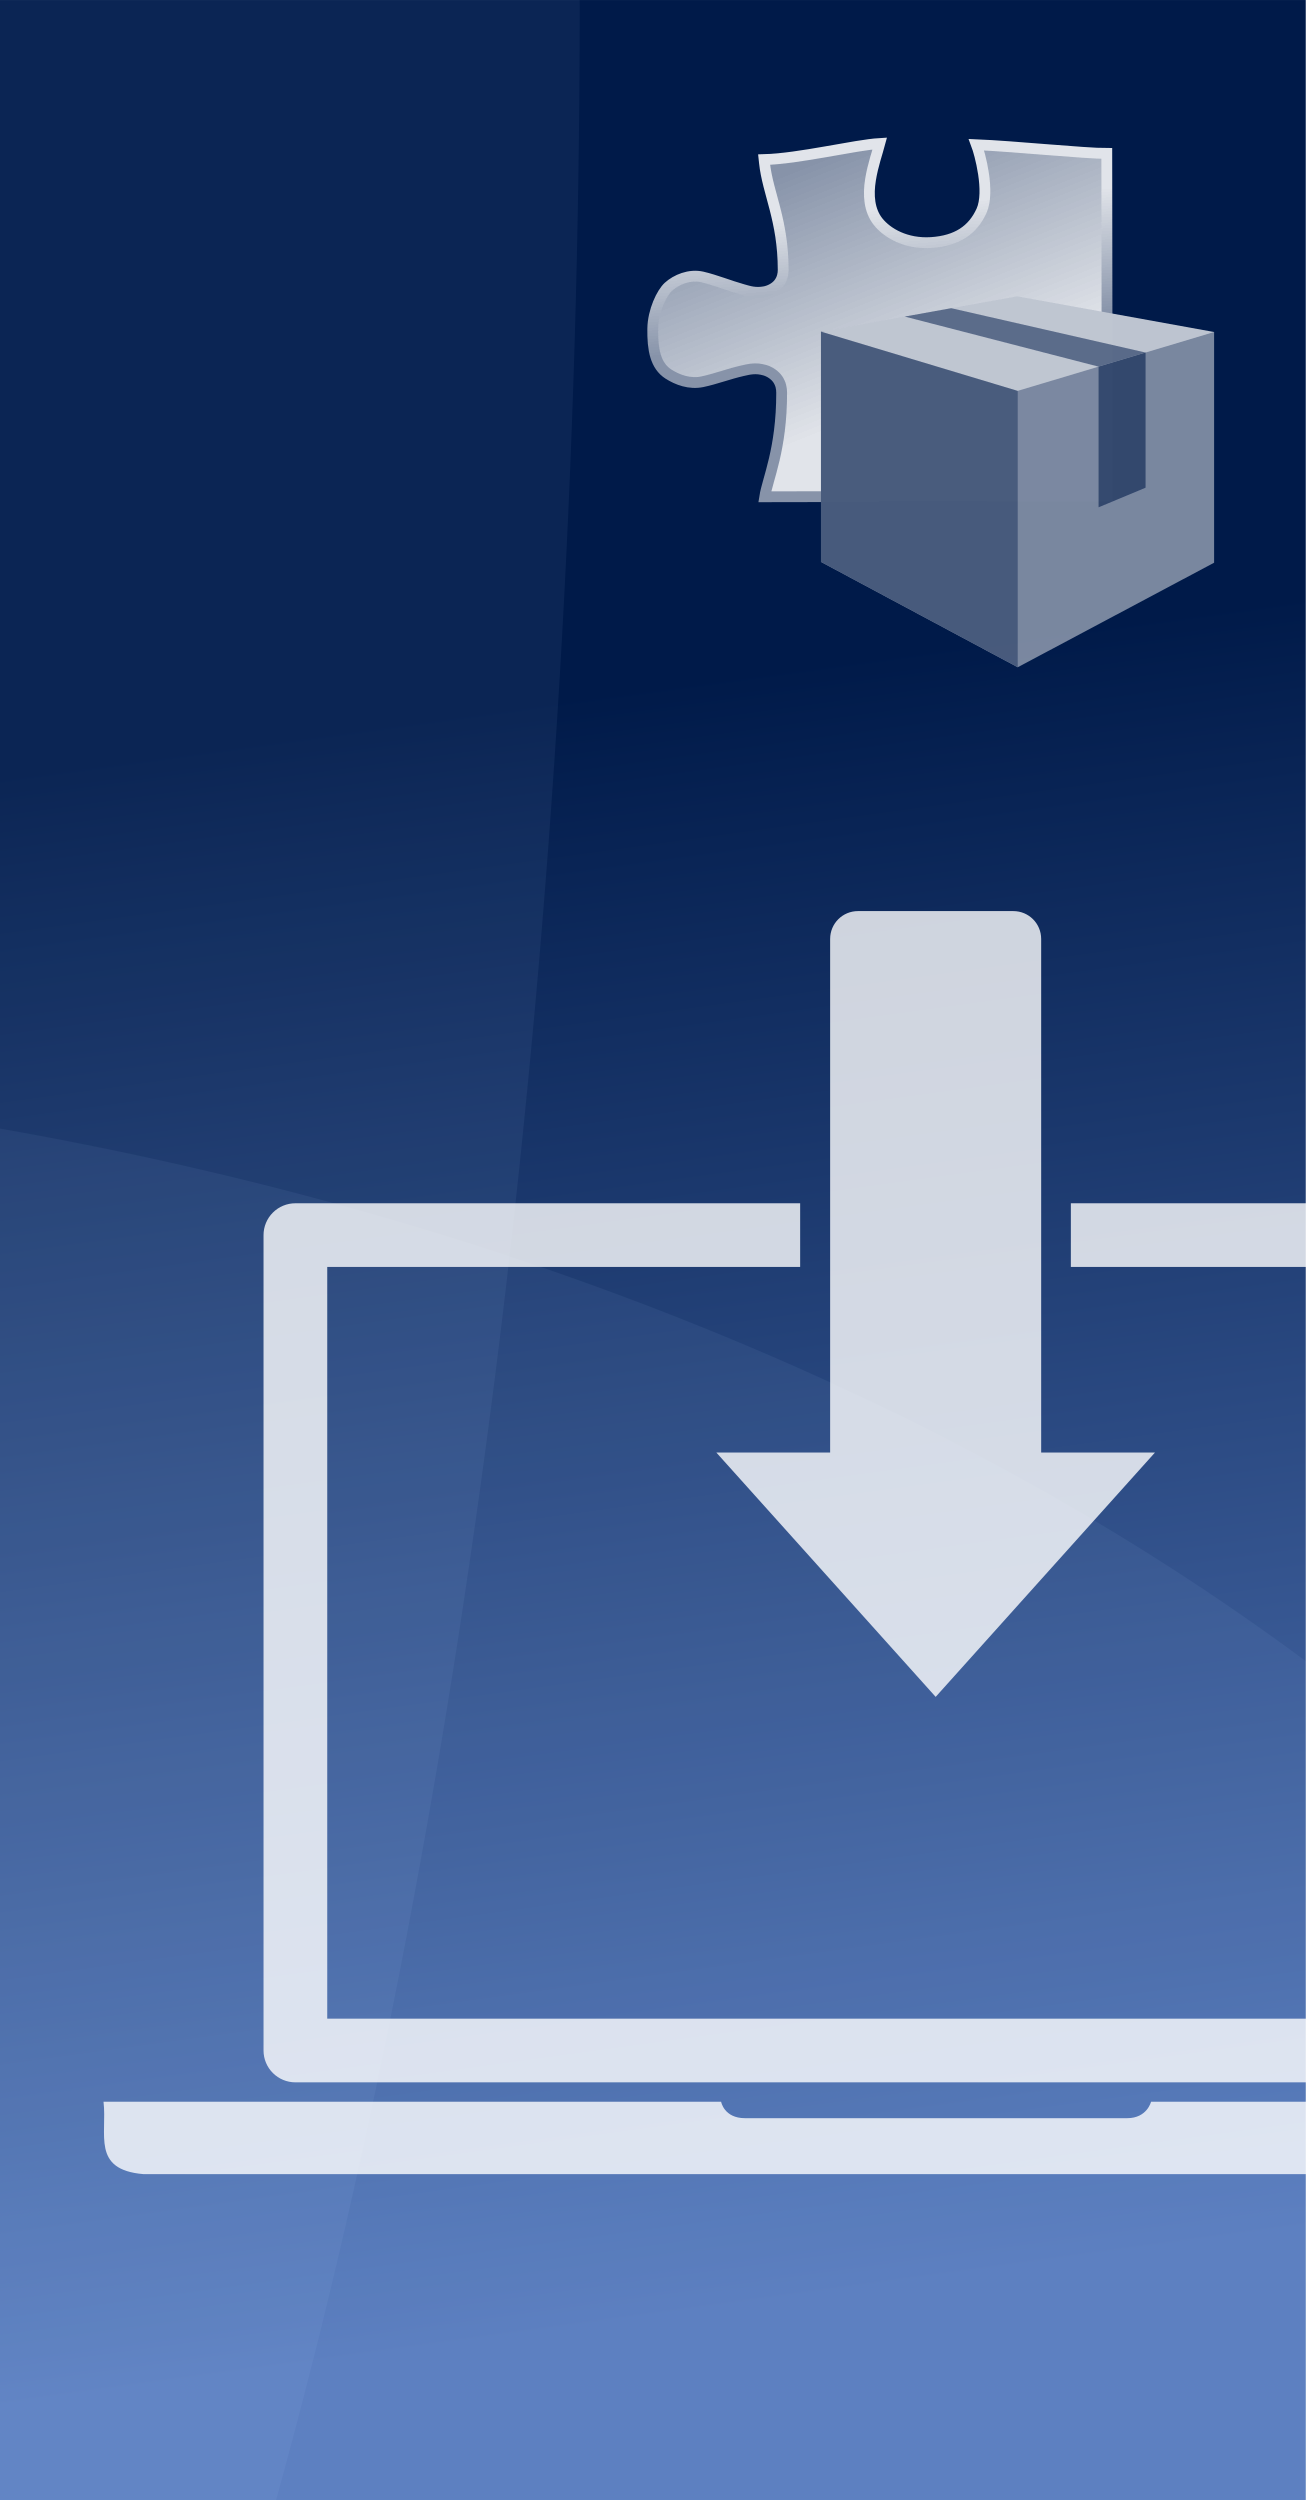
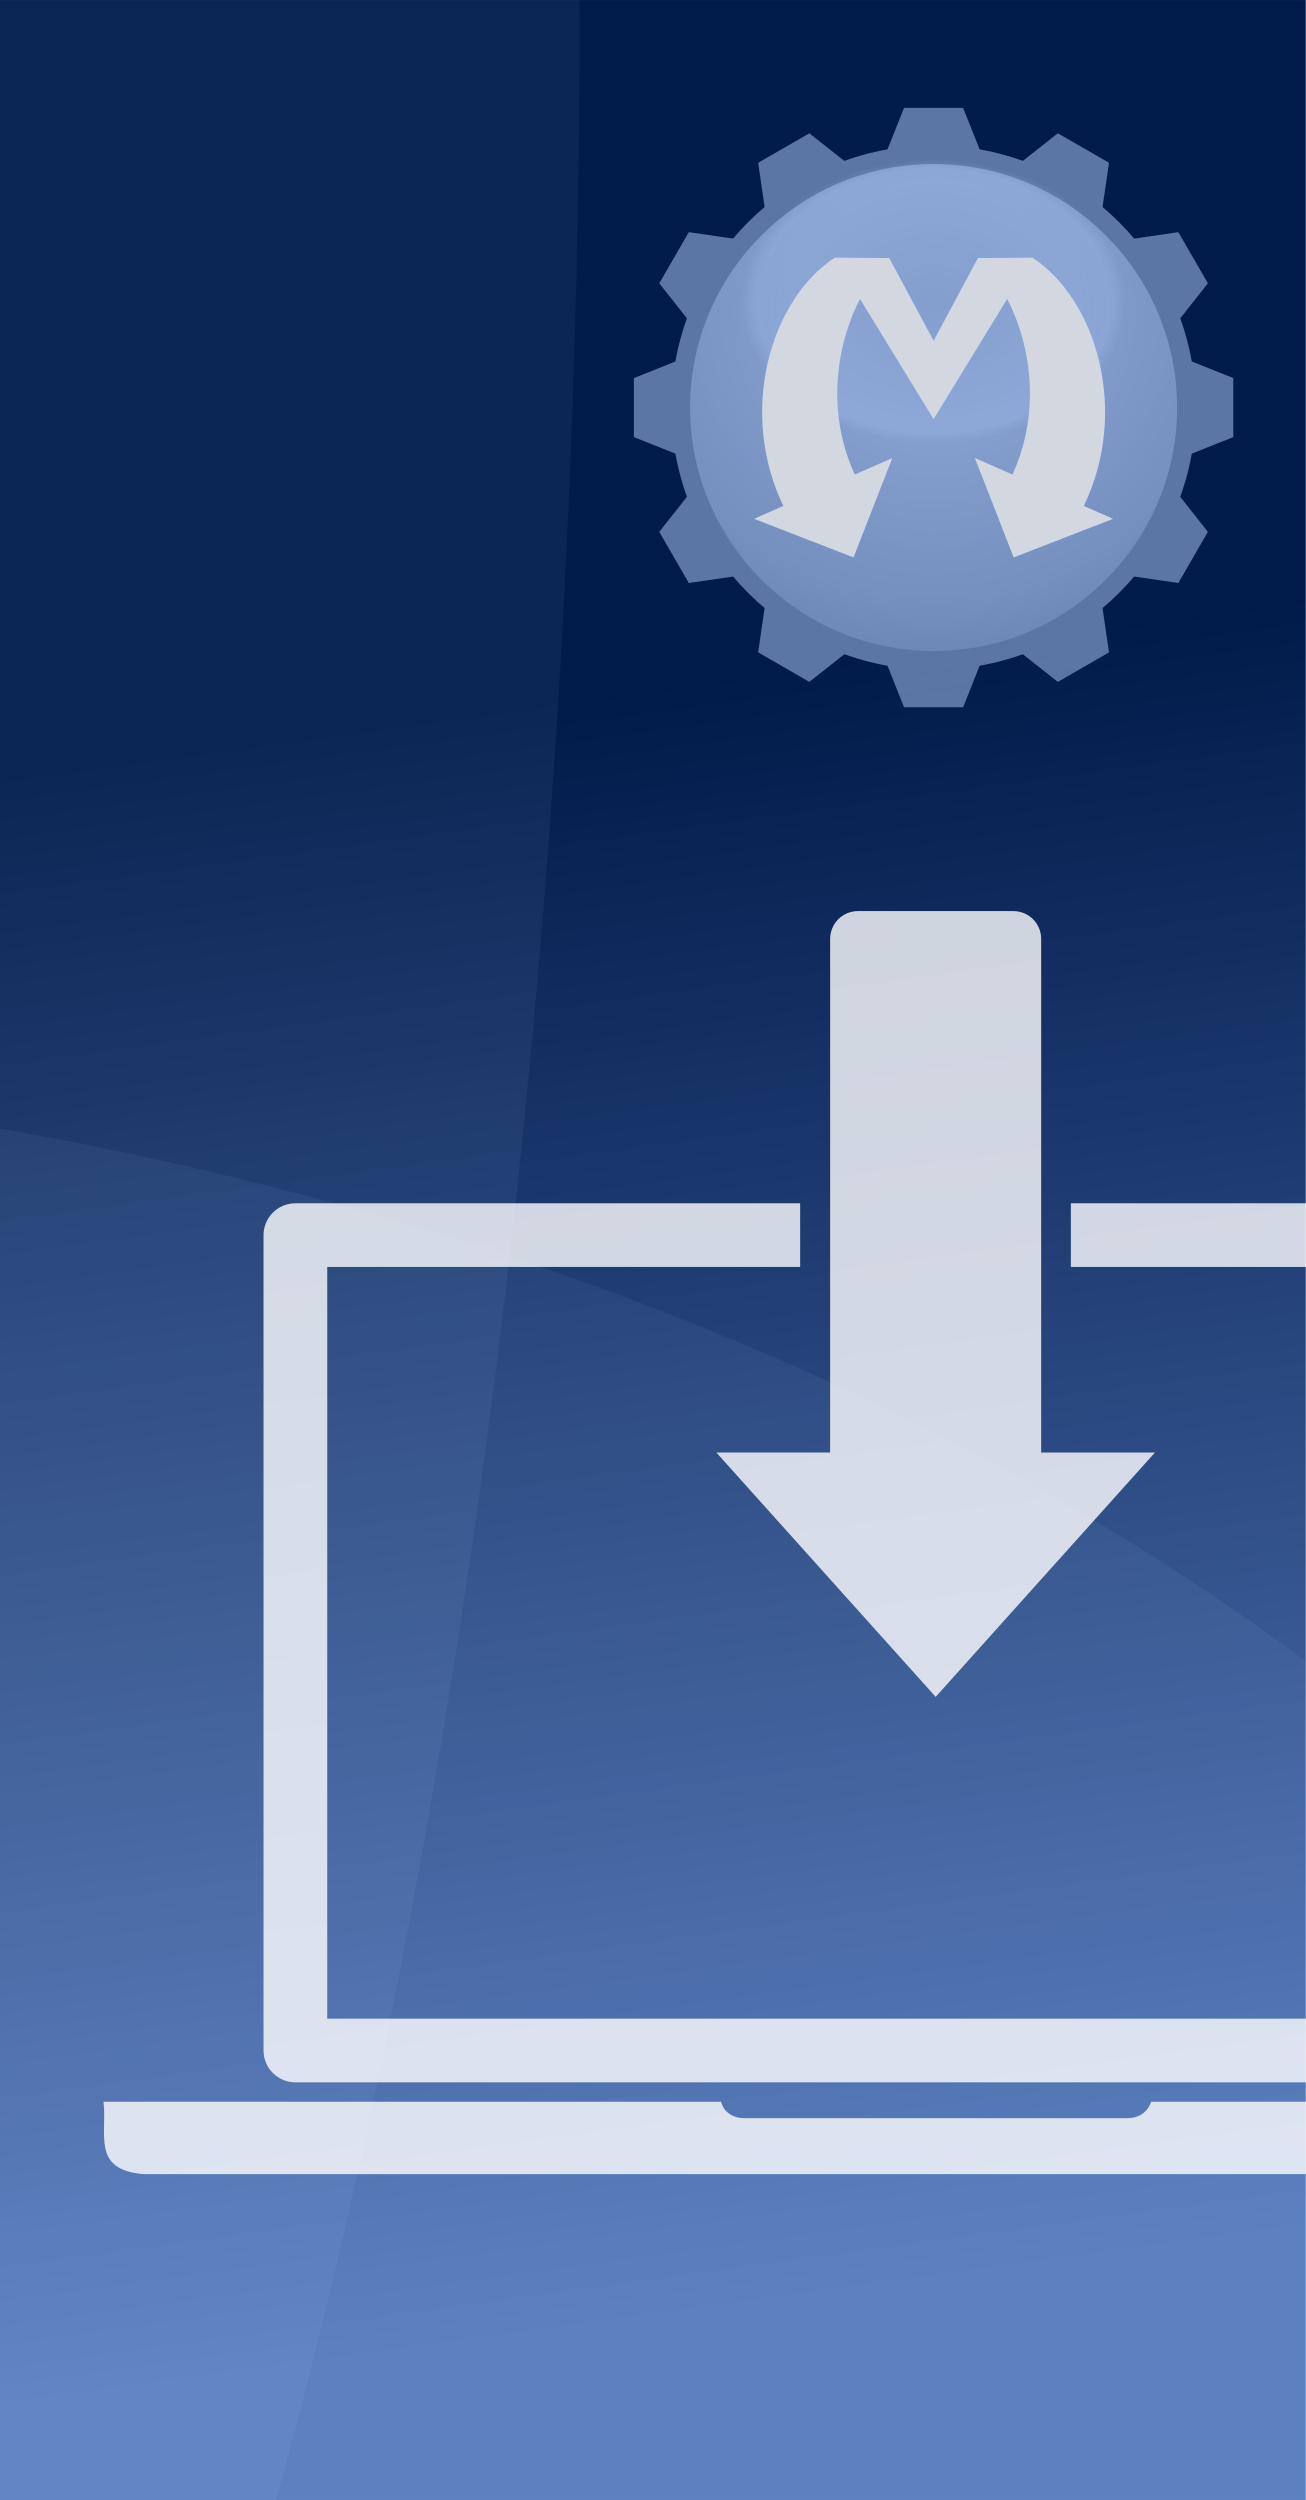
- <svg xmlns="http://www.w3.org/2000/svg" xmlns:xlink="http://www.w3.org/1999/xlink" width="164" height="314" viewBox="0 0 43.392 83.079" version="1.1" id="svg8" enable-background="new">
+ <svg xmlns="http://www.w3.org/2000/svg" xmlns:xlink="http://www.w3.org/1999/xlink" width="164" height="314" viewBox="0 0 43.392 83.079" version="1.1" id="svg8" enable-background="new" xml:space="preserve">
  <defs id="defs2">
    <linearGradient id="linearGradient831">
      <stop style="stop-color:#001a49;stop-opacity:1" offset="0" id="stop827" />
      <stop style="stop-color:#577bbd;stop-opacity:1" offset="1" id="stop829" />
    </linearGradient>
    <linearGradient xlink:href="#linearGradient831" id="linearGradient833" x1="10.634" y1="238.256" x2="21.055" y2="289.857" gradientUnits="userSpaceOnUse" gradientTransform="matrix(1.490909,0,0,1.012903,0.3077209,-3.914051)" />
    <linearGradient id="linearGradient874">
      <stop id="stop870" offset="0" style="stop-color:#f0f0f0;stop-opacity:1" />
      <stop id="stop872" offset="1" style="stop-color:#c3c3c3;stop-opacity:1" />
    </linearGradient>
    <filter style="color-interpolation-filters:sRGB" id="filter2278" x="0" y="0" width="1" height="1">
      <feBlend mode="hard-light" in2="BackgroundImage" id="feBlend2280" />
    </filter>
    <linearGradient xlink:href="#linearGradient874" id="linearGradient17758" x1="162.149" y1="34.538" x2="121.697" y2="69.23" gradientUnits="userSpaceOnUse" spreadMethod="pad" gradientTransform="matrix(0.7833541,-1.870486,-1.710381,-0.8669992,63.9942,420.2661)" />
    <linearGradient xlink:href="#linearGradient874" id="linearGradient49402" x1="205.537" y1="21.959" x2="170.945" y2="7.008" gradientUnits="userSpaceOnUse" gradientTransform="matrix(-1.144269,0.660644,-0.660644,-1.144269,315.6224,74.91676)" />
+     <linearGradient id="linearGradient55">
+       <stop style="stop-color:#feb114;stop-opacity:1;" offset="0.366" id="stop53" />
+       <stop style="stop-color:#fe9800;stop-opacity:1;" offset="0.785" id="stop54" />
+       <stop style="stop-color:#fe8000;stop-opacity:1;" offset="1" id="stop55" />
+     </linearGradient>
+     <linearGradient id="linearGradient33">
+       <stop style="stop-color:#ffffff;stop-opacity:0;" offset="0" id="stop34" />
+       <stop style="stop-color:#ffffff;stop-opacity:0.18;" offset="0.387" id="stop37" />
+       <stop style="stop-color:#ffffff;stop-opacity:0;" offset="0.418" id="stop36" />
+       <stop style="stop-color:#ffffff;stop-opacity:0;" offset="1" id="stop35" />
+     </linearGradient>
+     <radialGradient xlink:href="#linearGradient33" id="radialGradient36" cx="31.491" cy="250.004" fx="31.491" fy="250.004" r="32.808" gradientUnits="userSpaceOnUse" gradientTransform="matrix(1.585022,-9.6130467e-7,1.7941217e-8,1.169818,-16.04716,-41.36388)" />
+     <radialGradient xlink:href="#linearGradient55" id="radialGradient53" cx="33.869" cy="252.428" fx="33.869" fy="252.428" r="29.633" gradientUnits="userSpaceOnUse" gradientTransform="matrix(1.39117,0,0,1.352042,-13.24628,-88.72335)" />
  </defs>
  <g id="layer1" transform="translate(0,-213.9208)" style="opacity:1">
    <rect style="opacity:1;fill:url(#linearGradient833);fill-opacity:1;stroke:none;stroke-width:2.458;stroke-linecap:butt;stroke-linejoin:round;stroke-miterlimit:4;stroke-dasharray:none;stroke-dashoffset:19.75;stroke-opacity:1;paint-order:normal" id="rect815" width="43.392" height="83.079" x="0" y="213.921" />
    <path style="opacity:1;fill:#b9d2ff;fill-opacity:0.063;fill-rule:nonzero;stroke:none;stroke-width:2.442;stroke-linecap:butt;stroke-linejoin:round;stroke-miterlimit:4;stroke-dasharray:none;stroke-dashoffset:19.75;stroke-opacity:1;paint-order:normal" d="m 0,251.426 v 45.574 H 43.392 V 269.125 A 88.56,59.254 0 0 0 0,251.426 Z" id="path842" />
    <path style="opacity:1;fill:#b9d5ff;fill-opacity:0.063;stroke:none;stroke-width:2.013;stroke-linecap:butt;stroke-linejoin:round;stroke-miterlimit:4;stroke-dasharray:none;stroke-dashoffset:19.75;stroke-opacity:1;paint-order:normal" d="m 0,213.921 v 83.079 h 9.177 a 46.994,134.185 0 0 0 10.088,-82.827 46.994,134.185 0 0 0 -0.003,-0.252 z" id="rect862" />
    <g id="g2276" style="opacity:0.8;filter:url(#filter2278)" transform="translate(0,2.116667)">
      <path id="rect2194" transform="matrix(0.2645833,0,0,0.2645833,0,213.9208)" d="m 37.102,143.131 a 4,4 0 0 0 -4.002,4.002 v 102.408 a 4,4 0 0 0 4.002,4.002 H 197.945 a 4,4 0 0 0 4.002,-4.002 V 147.133 a 4,4 0 0 0 -4.002,-4.002 H 134.5 v 7.996 h 59.445 v 94.414 H 41.102 V 151.127 H 100.5 v -7.996 z" style="color:#000000;font-style:normal;font-variant:normal;font-weight:normal;font-stretch:normal;font-size:medium;line-height:normal;font-family:sans-serif;font-variant-ligatures:normal;font-variant-position:normal;font-variant-caps:normal;font-variant-numeric:normal;font-variant-alternates:normal;font-feature-settings:normal;text-indent:0;text-align:start;text-decoration:none;text-decoration-line:none;text-decoration-style:solid;text-decoration-color:#000000;letter-spacing:normal;word-spacing:normal;text-transform:none;writing-mode:lr-tb;direction:ltr;text-orientation:mixed;dominant-baseline:auto;baseline-shift:baseline;text-anchor:start;white-space:normal;shape-padding:0;clip-rule:nonzero;display:inline;overflow:visible;visibility:visible;opacity:1;isolation:auto;mix-blend-mode:normal;color-interpolation:sRGB;color-interpolation-filters:linearRGB;solid-color:#000000;solid-opacity:1;vector-effect:none;fill:#ffffff;fill-opacity:1;fill-rule:nonzero;stroke:none;stroke-width:8;stroke-linecap:round;stroke-linejoin:round;stroke-miterlimit:4;stroke-dasharray:none;stroke-dashoffset:19.75;stroke-opacity:1;paint-order:normal;color-rendering:auto;image-rendering:auto;shape-rendering:auto;text-rendering:auto;enable-background:accumulate" />
      <path id="path2196" d="M 58.737,281.648 H 38.252 c 0,0 -0.13,0.547 -0.794,0.547 h -12.7 c -0.699,0 -0.794,-0.547 -0.794,-0.547 H 3.44 c 0.128,1.087 -0.405,2.258 1.323,2.406 H 57.15 c 1.126,-0.017 1.701,-0.548 1.587,-2.406 z" style="fill:#ffffff;fill-opacity:1;stroke:none;stroke-width:0.265px;stroke-linecap:butt;stroke-linejoin:miter;stroke-opacity:1" />
      <path id="rect2200" d="m 28.513,242.081 c -0.513,0 -0.926,0.413 -0.926,0.926 v 17.068 h -3.781 l 7.288,8.119 7.287,-8.119 h -3.781 v -17.068 c 0,-0.513 -0.413,-0.926 -0.926,-0.926 z" style="opacity:1;fill:#ffffff;fill-opacity:1;fill-rule:nonzero;stroke:none;stroke-width:2.117;stroke-linecap:round;stroke-linejoin:round;stroke-miterlimit:4;stroke-dasharray:none;stroke-dashoffset:19.75;stroke-opacity:1;paint-order:normal" />
    </g>
-     <g id="layer1-5" transform="matrix(0.2834621,0,0,0.2834621,21.32564,152.5872)" style="opacity:1;mix-blend-mode:hard-light">
+     <g id="layer1-5" transform="matrix(0.2834621,0,0,0.2834621,21.32564,152.5872)" style="display:none;opacity:1;mix-blend-mode:hard-light">
      <path d="m 170.879,141.14 c -7.133,-0.974 -18.914,-6.373 -41.517,-5.889 -1.652,0.035 -3.504,0.399 -5.242,1.618 -1.738,1.219 -3.025,3.323 -3.535,5.179 -1.021,3.713 -0.276,6.335 0.374,8.962 1.3,5.254 3.54,10.809 4.7,15.881 1.16,5.073 -0.607,9.972 -2.801,13.542 -3.191,5.191 -9.587,6.53 -17.89,6.568 -7.135,0.033 -14.353,-3.31 -16.817,-5.914 -2.796,-2.955 -5.248,-8.224 -4.135,-13.429 1.113,-5.205 3.321,-10.942 4.664,-16.15 0.672,-2.604 1.434,-5.014 0.689,-8.667 -0.373,-1.826 -1.5,-4.135 -3.326,-5.527 -1.826,-1.392 -3.83,-1.727 -5.487,-1.691 -20.011,0.428 -30.264,6.759 -42.492,8.312 -0.352,0.044 -0.843,0.106 -1.208,0.153 -0.629,-13.895 -6.558,-36.051 -7.332,-45.856 3.52,0.859 8.604,2.567 14.41,3.394 6.245,0.889 12.316,0.277 16.708,-3.354 4.392,-3.632 8.715,-11.205 7.844,-21.315 C 67.614,66.845 63.27,60.611 55.502,57.261 47.734,53.911 32.558,58.454 29.24,59.786 29.539,45.286 31.879,16.25 31.672,7.921 L 167.888,5.005 Z" style="display:inline;fill:url(#linearGradient17758);fill-opacity:1;stroke:url(#linearGradient49402);stroke-width:4.302;stroke-linecap:square;stroke-linejoin:miter;stroke-miterlimit:4;stroke-dasharray:none" id="path13033" transform="matrix(-0.00592677,0.294805,-0.294805,-0.00592677,57.04487,225.0716)" />
      <g id="g861" style="display:inline;opacity:0.99;fill:#e1b84f;fill-opacity:1;stroke:none;stroke-width:7.559;stroke-linecap:round;stroke-linejoin:miter;stroke-miterlimit:4;stroke-dasharray:none;stroke-dashoffset:19.75;stroke-opacity:1;paint-order:normal" transform="matrix(0.4152143,0,0,0.4152143,16.74893,173.8105)">
        <path d="M 65.824,196.283 10.274,196.142 v 65.023 l 55.55,29.739 55.451,-29.519 v -65.136 z" style="fill:#bcbcbc;fill-opacity:1;stroke:none;stroke-width:1.302" id="path886" />
        <path d="m 10.274,196.142 55.55,0.141 V 290.904 L 10.274,261.165 Z" style="fill:#a3a3a3;fill-opacity:1;stroke:none;stroke-width:1.302" id="path888" />
        <path d="M 10.274,196.142 65.824,212.868 121.275,196.249 65.651,186.171 Z" style="display:inline;fill:#dfdfdf;fill-opacity:1;stroke:none;stroke-width:1.302" id="path884" />
        <path style="fill:#acacac;fill-opacity:1;stroke:none;stroke-width:0.265px;stroke-linecap:butt;stroke-linejoin:miter;stroke-opacity:1" d="m 33.916,191.885 54.737,14.141 13.273,-3.978 -54.884,-12.526 z" id="path894" />
        <path style="fill:#999999;fill-opacity:1;stroke:none;stroke-width:0.265px;stroke-linecap:butt;stroke-linejoin:miter;stroke-opacity:1" d="m 88.653,206.026 v 39.716 l 13.273,-5.538 v -38.156 z" id="path896" />
      </g>
    </g>
+     <g id="g12" style="opacity:0.825;mix-blend-mode:luminosity" transform="matrix(0.2940834,0,0,0.2940834,21.06562,150.081)">
+       <g id="g51" transform="matrix(1.013331,0,0,1.013331,-0.4537925,-3.508962)" style="display:inline">
+         <path id="path51" style="display:none;fill:#f2640f;fill-opacity:1;stroke:none;stroke-width:1.323;stroke-linecap:square;stroke-linejoin:round;stroke-opacity:1" d="m 26.847,294.442 2.256,-2.287 -5.623,-1.507 0.811,3.109 z m 17.407,-58.831 -0.81,-3.109 -2.556,-0.685 -2.256,2.288 z m -25.272,55.947 2.771,-1.625 -5.041,-2.91 -0.022,3.213 z m 32.041,-52.321 0.022,-3.213 -2.291,-1.323 -2.772,1.626 z m -38.891,47.5 3.098,-0.852 -4.116,-4.116 -0.852,3.098 z m 44.491,-42.245 0.853,-3.098 -1.871,-1.871 -3.098,0.853 z m -49.86,35.816 3.213,-0.022 -2.91,-5.041 -1.625,2.771 z m 53.909,-29.291 1.626,-2.772 -1.323,-2.291 -3.213,0.022 z m -57.43,21.691 3.109,0.81 -1.507,-5.623 -2.287,2.256 z m 59.653,-14.34 2.288,-2.256 -0.685,-2.556 -3.109,-0.81 z m -61.088,6.088 2.793,1.588 -9e-6,-5.821 -2.793,1.588 z m 61.332,1.587 2.794,-1.587 3e-6,-2.646 -2.794,-1.587 z m -60.582,-9.93 2.287,2.256 1.507,-5.623 -3.109,0.811 z m 58.831,17.407 3.109,-0.81 0.685,-2.556 -2.288,-2.256 z m -55.947,-25.272 1.625,2.771 2.91,-5.041 -3.213,-0.022 z m 52.321,32.041 3.213,0.022 1.323,-2.291 -1.626,-2.772 z m -47.5,-38.891 0.852,3.098 4.116,-4.116 -3.098,-0.853 z m 42.245,44.491 3.098,0.853 1.871,-1.871 -0.853,-3.098 z m -35.816,-49.86 0.022,3.213 5.041,-2.91 -2.771,-1.625 z m 29.291,53.909 2.772,1.626 2.291,-1.323 -0.022,-3.213 z m -21.691,-57.43 -0.81,3.109 5.622,-1.507 -2.256,-2.287 z m 14.34,59.653 2.256,2.288 2.556,-0.685 0.81,-3.109 z m -6.088,-61.088 -1.587,2.793 h 5.821 l -1.587,-2.793 z m -1.587,61.332 1.587,2.794 h 2.646 l 1.587,-2.794 z" />
+         <path id="path12" style="display:inline;fill:#f2640f;stroke-width:1.642;stroke-linecap:square;stroke-linejoin:round" d="m 14.664,236.341 5.6,-3.233 4.491,3.545 -9.266,5.35 z m 38.407,53.591 -5.6,3.233 -4.491,-3.545 9.266,-5.35 z m -49.232,-40.4 3.233,-5.6 5.662,0.825 -5.35,9.266 z m 60.057,27.208 -3.233,5.6 -5.662,-0.825 5.35,-9.266 z m -62.836,-10.372 -5e-7,-6.466 5.316,-2.117 5e-7,10.7 z m 65.615,-6.466 10e-7,6.466 -5.316,2.117 5e-6,-10.7 z m -59.603,22.436 -3.233,-5.6 3.545,-4.491 5.35,9.266 z m 53.591,-38.407 3.233,5.6 -3.545,4.491 -5.35,-9.266 z m -40.4,49.232 -5.6,-3.233 0.825,-5.662 9.266,5.35 z m 27.208,-60.057 5.6,3.233 -0.825,5.662 -9.266,-5.35 z M 37.1,295.94 h -6.466 l -2.117,-5.316 h 10.7 z m -6.466,-65.615 h 6.466 l 2.117,5.316 H 28.517 Z" transform="matrix(1.018702,0,0,1.018702,-0.63321,-4.919249)" />
+         <circle style="display:inline;fill:url(#radialGradient53);fill-opacity:1;stroke:#f2640f;stroke-width:2.089;stroke-linecap:square;stroke-linejoin:round;stroke-dasharray:none;stroke-opacity:1" id="path52" cx="33.869" cy="263.134" r="28.199" />
+       </g>
+       <g id="g41" transform="matrix(0.7523131,0,0,0.7523131,8.388331,66.33584)" style="display:inline;fill:#ffffff;fill-opacity:1;stroke:none;stroke-width:1.357;stroke-dasharray:none;stroke-opacity:1">
+         <path id="path39" style="display:inline;opacity:1;fill:#ffffff;fill-opacity:1;stroke:none;stroke-width:1.357;stroke-linecap:square;stroke-linejoin:round;stroke-dasharray:none;stroke-opacity:1" transform="matrix(-1,0,0,1,67.73333,-1.0278749e-6)" d="m 19.014,239.077 c -9.626,6.312 -14.647,23.175 -7.609,37.512 l 12.566,-1.386 c -6.436,-10.032 -5.378,-21.733 -1.159,-29.924 l 11.055,18.054 v -11.777 l -6.662,-12.426 z m 29.705,0 c 9.626,6.312 14.647,23.175 7.609,37.512 l -12.566,-1.386 c 6.436,-10.032 5.378,-21.733 1.159,-29.924 l -11.055,18.054 v -11.777 l 6.662,-12.426 z" />
+         <path style="display:inline;opacity:1;fill:#ffffff;fill-opacity:1;stroke:none;stroke-width:6.758;stroke-linecap:square;stroke-linejoin:round;stroke-dasharray:none;stroke-opacity:1" id="path38" d="m 93.338,235.831 -21.438,-37.132 -21.438,-37.132 42.876,0 42.876,0 -21.438,37.132 z" transform="matrix(0.2422004,-0.106505,0.06137752,0.1395771,-15.24013,261.1271)" />
+         <path style="display:inline;opacity:1;fill:#ffffff;fill-opacity:1;stroke:none;stroke-width:6.758;stroke-linecap:square;stroke-linejoin:round;stroke-dasharray:none;stroke-opacity:1" id="path40" d="m 93.338,235.831 -21.438,-37.132 -21.438,-37.132 42.876,0 42.876,0 -21.438,37.132 z" transform="matrix(-0.2422004,-0.106505,-0.06137752,0.1395771,82.97346,261.1271)" />
+       </g>
+       <circle style="display:inline;opacity:0.917;mix-blend-mode:screen;fill:url(#radialGradient36);fill-opacity:1;stroke:none;stroke-width:2.117;stroke-linecap:square;stroke-linejoin:round;stroke-dasharray:none;stroke-opacity:1" id="circle33" cx="33.867" cy="263.133" r="32.808" />
+     </g>
  </g>
</svg>
